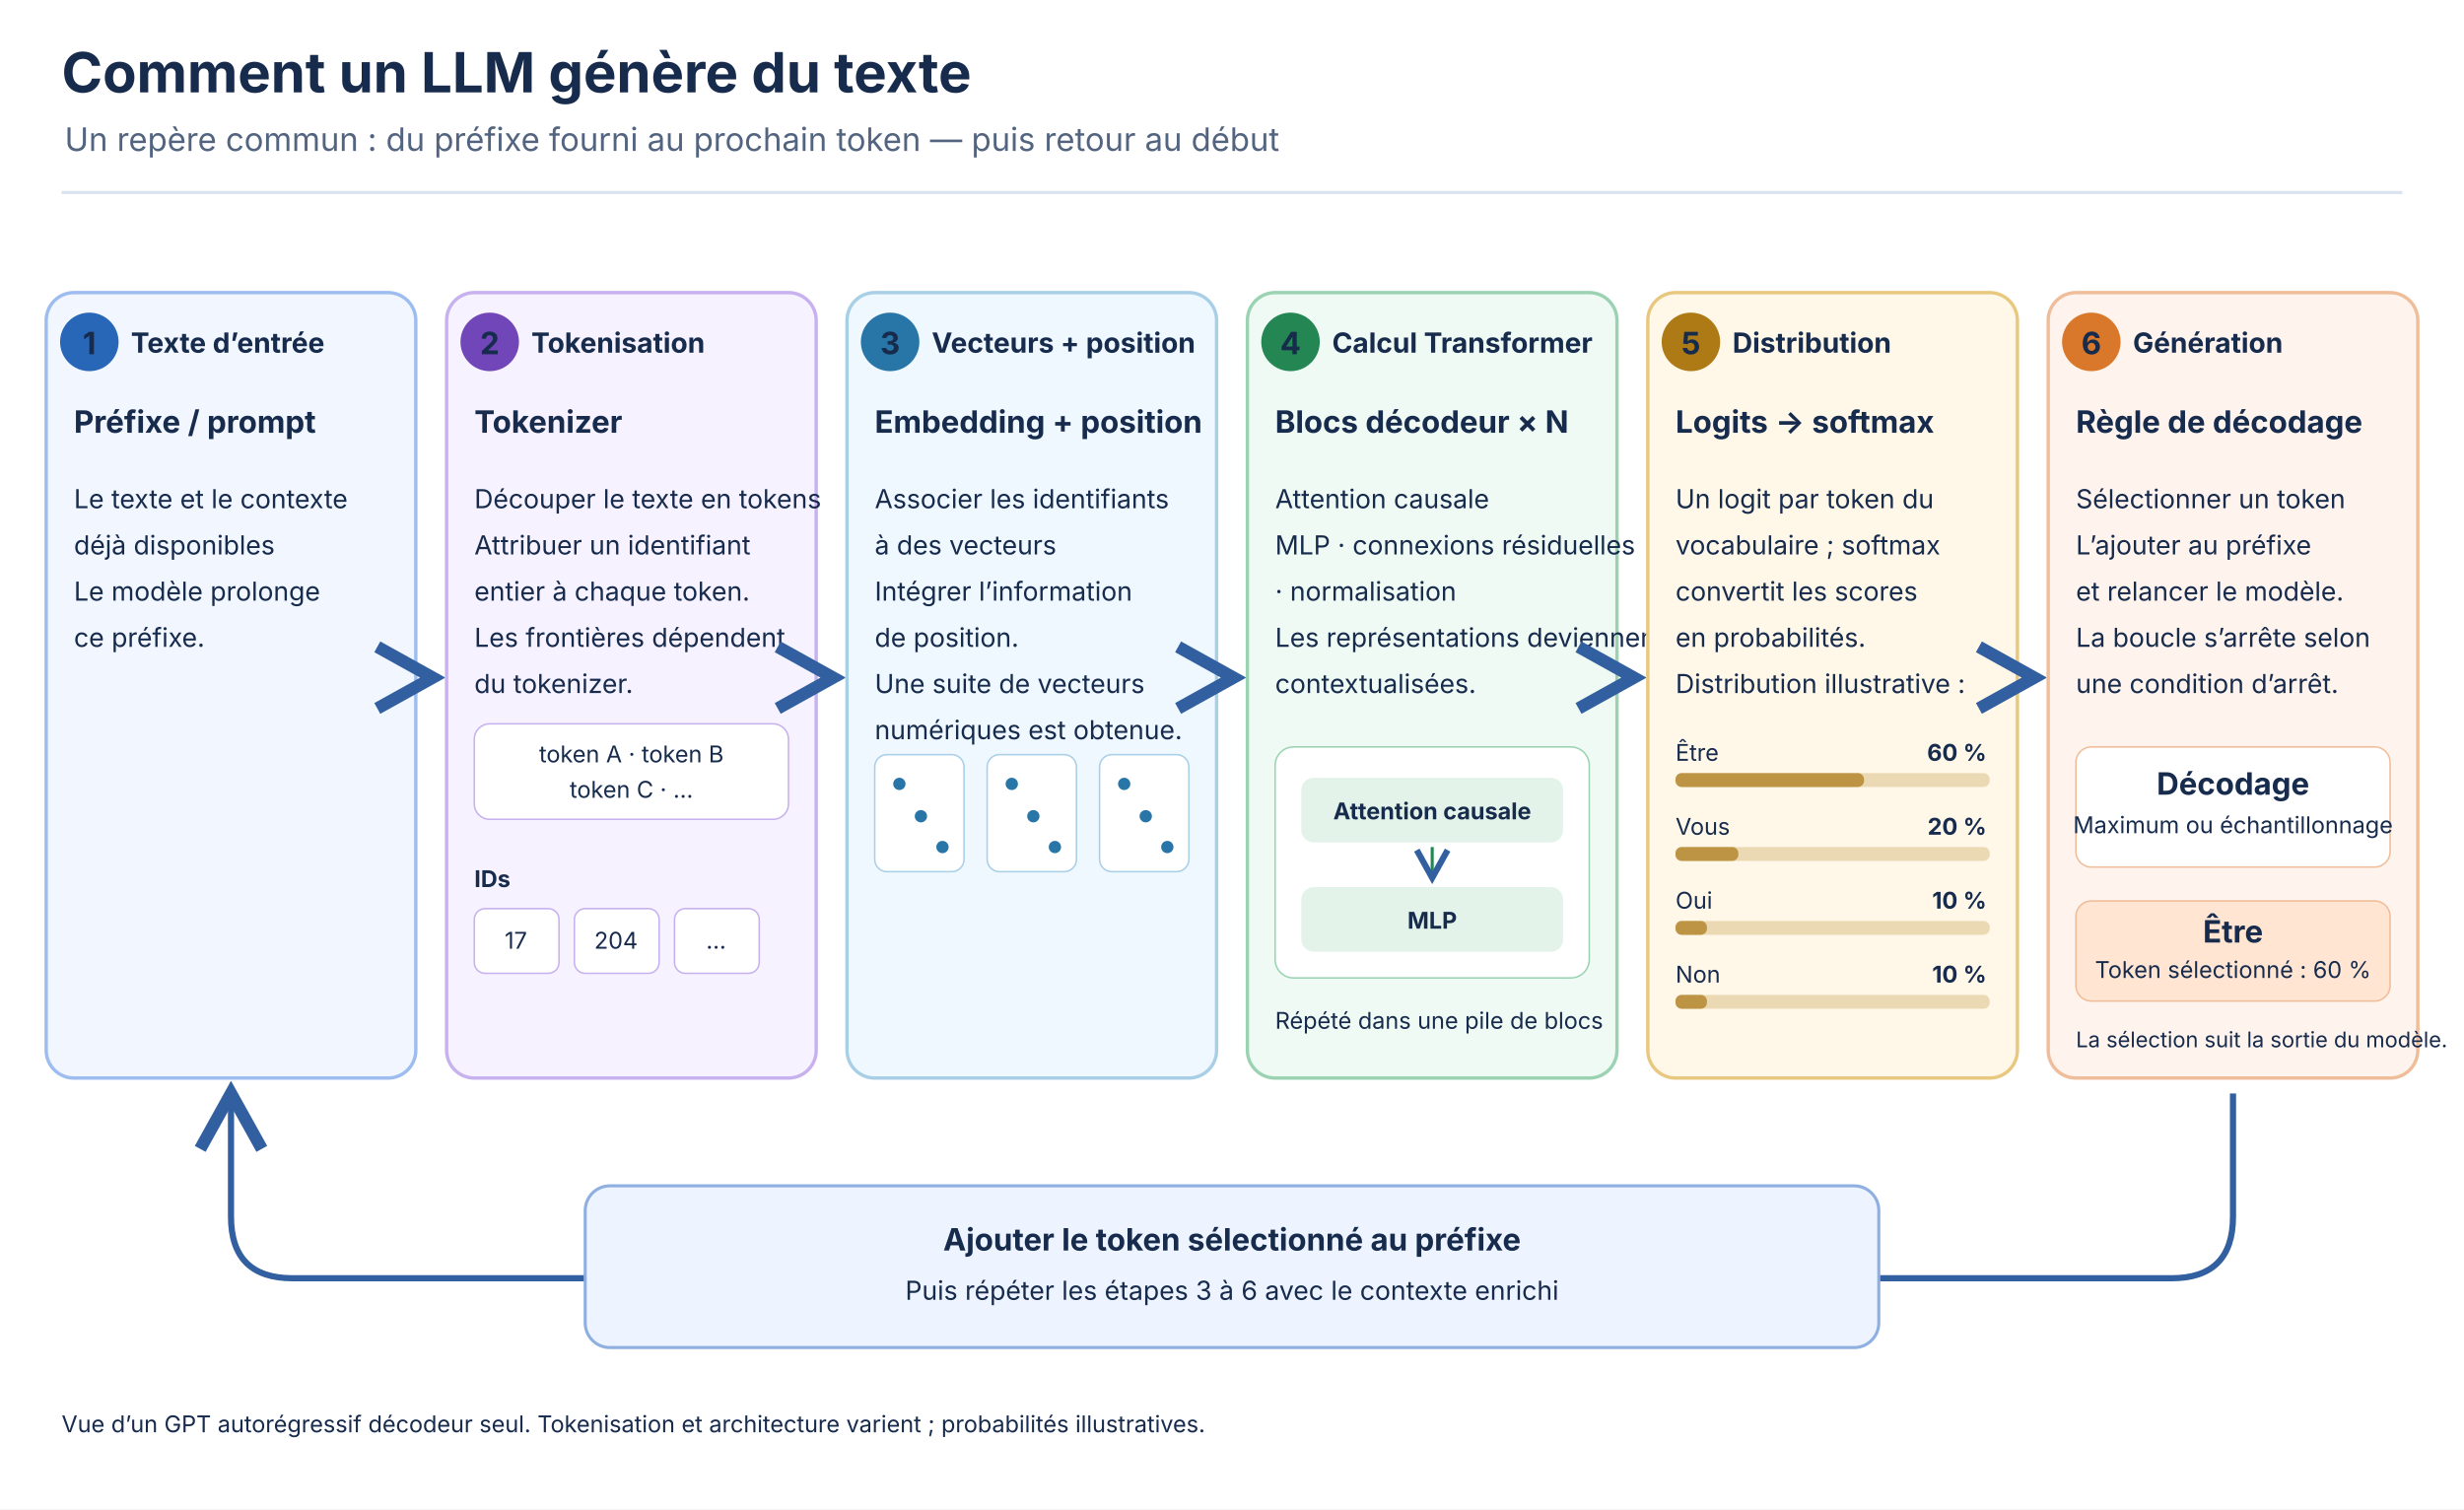
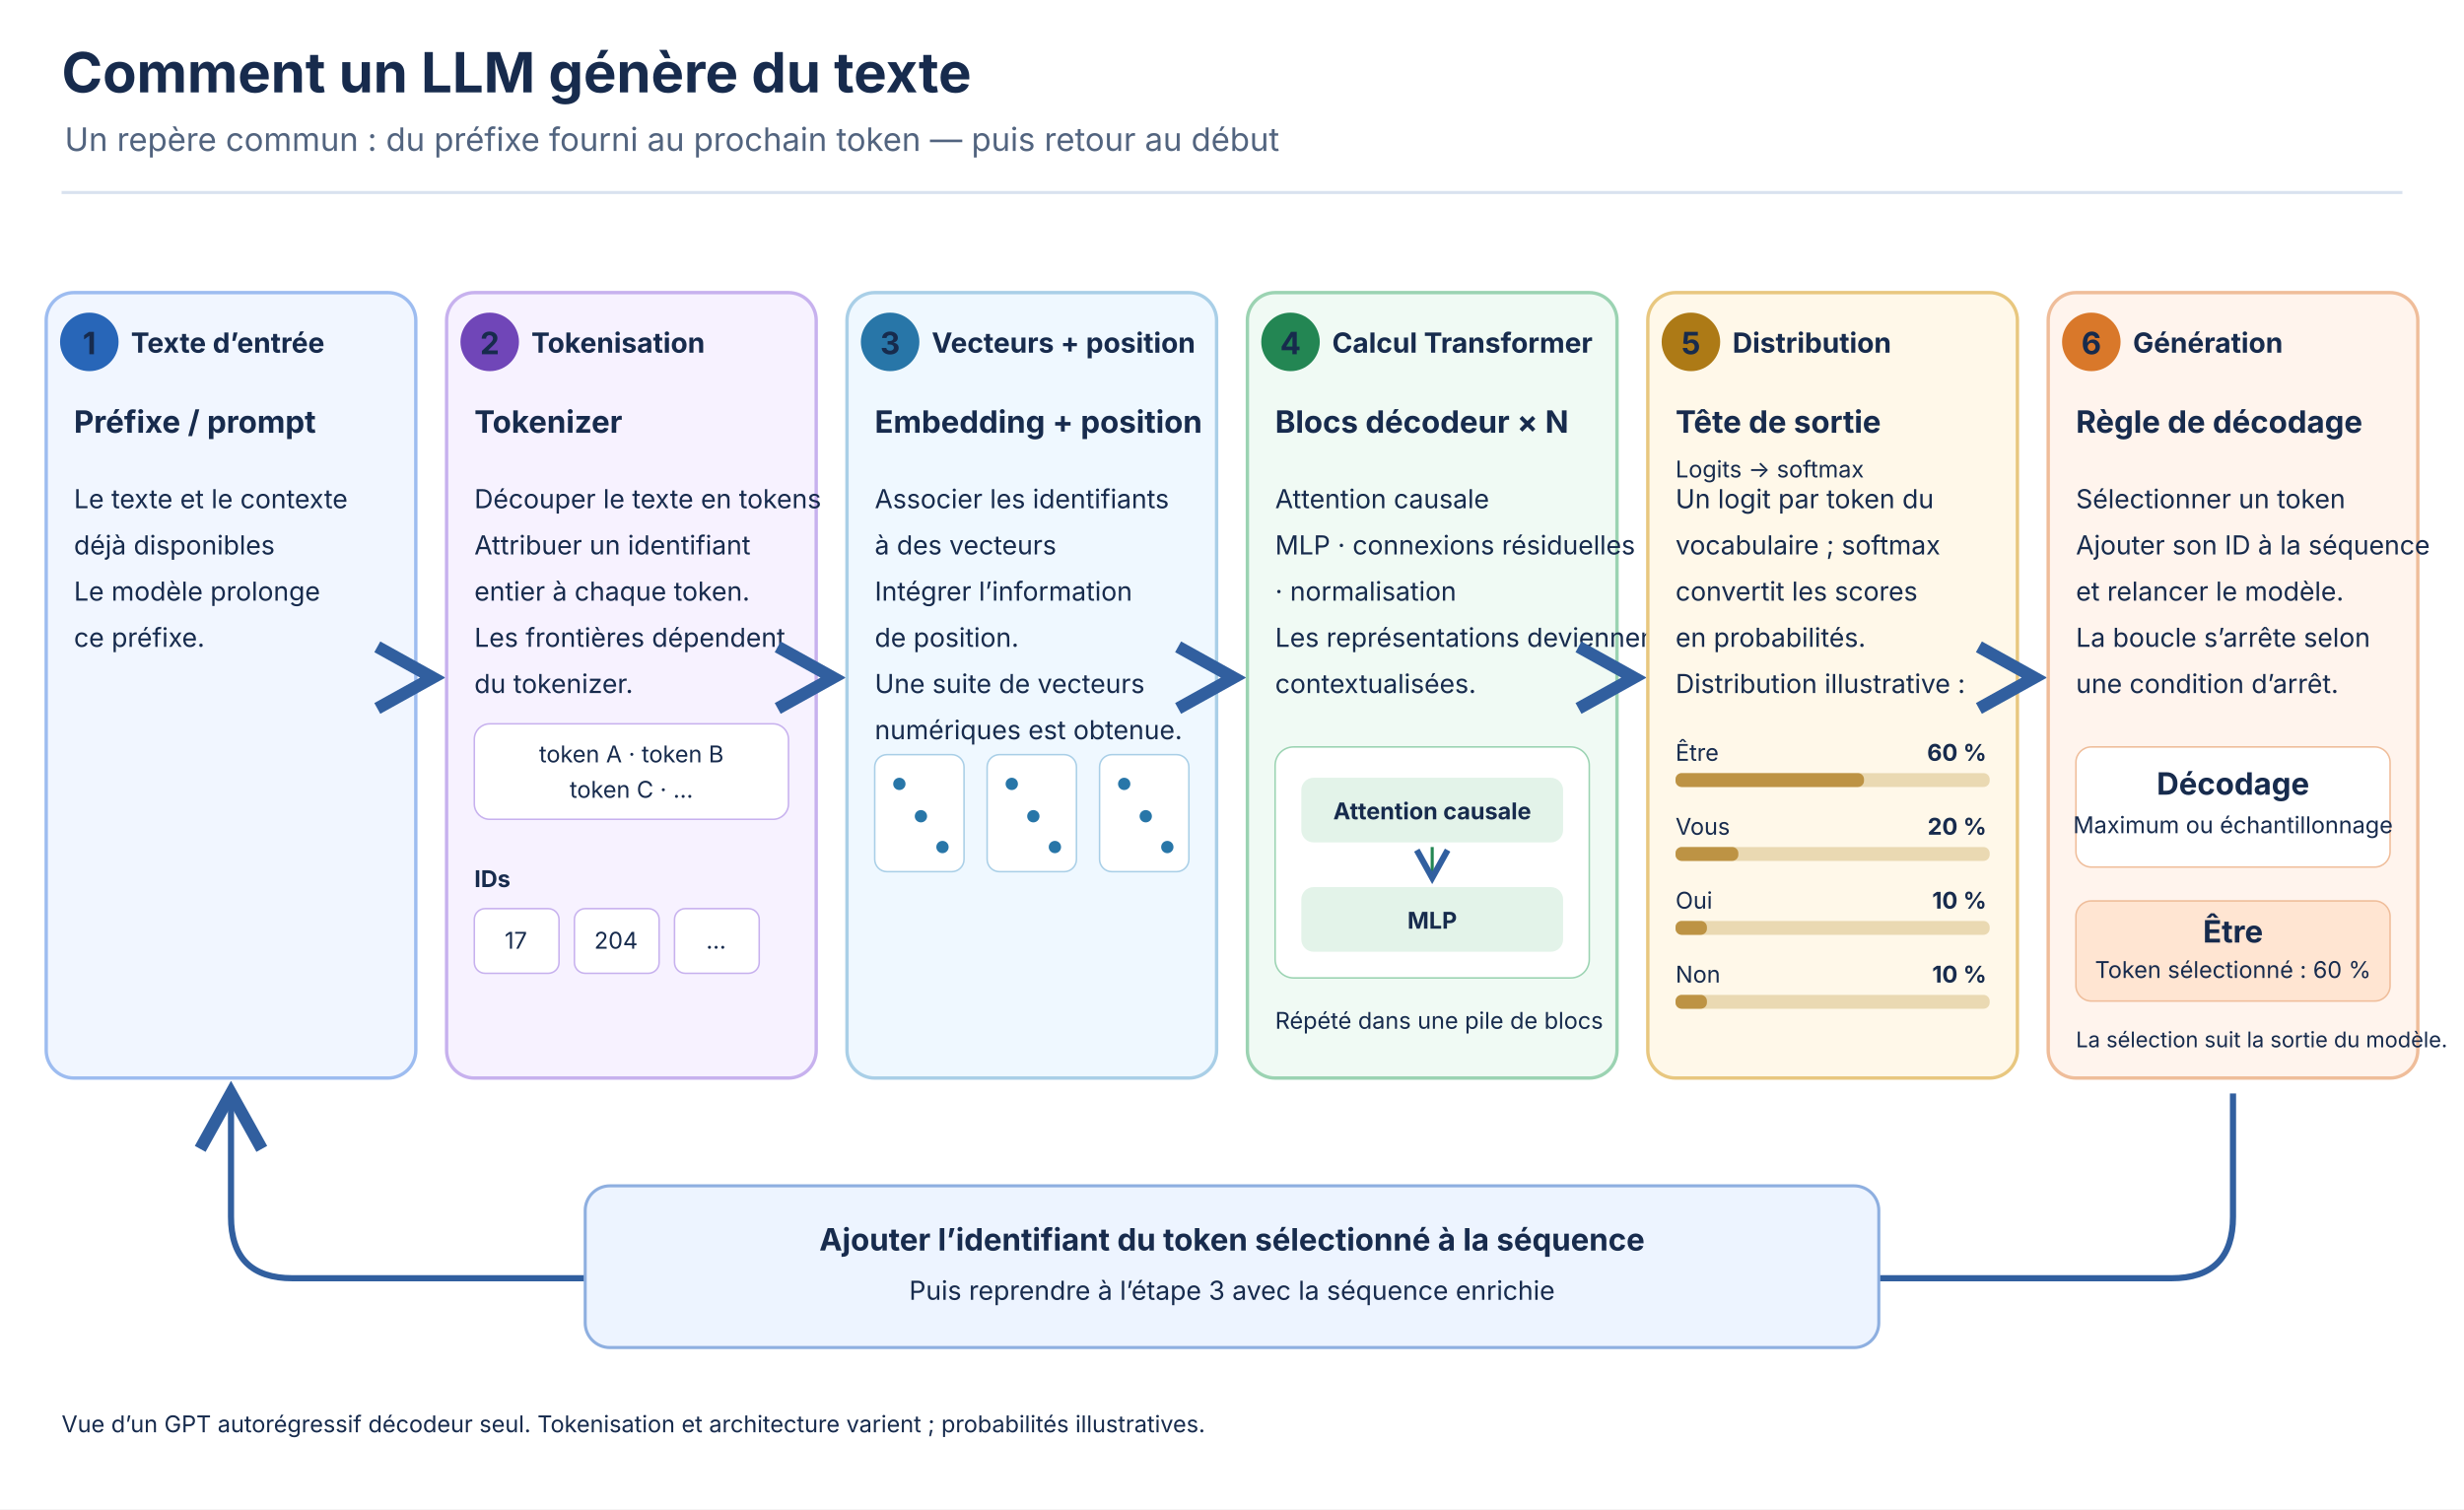
<svg xmlns="http://www.w3.org/2000/svg" viewBox="0 0 1600 980" role="img" aria-labelledby="title desc">
  <defs>
    <marker id="arrow" markerWidth="12" markerHeight="12" refX="10" refY="6" orient="auto">
      <path d="M1 1 L10 6 L1 11" fill="none" stroke="#315f9f" stroke-width="2" />
    </marker>
    <style>text{font-family:Inter,ui-sans-serif,system-ui,-apple-system,"Segoe UI",sans-serif;fill:#172b4d}.title{font-size:36px;font-weight:750}.subtitle{font-size:21px;fill:#52647f}.head{font-size:20px;font-weight:700}.stage{font-size:18px;font-weight:750}.body{font-size:17px}.small{font-size:15px}.tiny{font-size:14px}.panel{stroke-width:2.2}</style>
  </defs>
  <rect width="1600" height="980" fill="#fff" />
  <text x="40" y="60" class="title">Comment un LLM génère du texte</text>
  <text x="42" y="98" class="subtitle">Un repère commun : du préfixe fourni au prochain token — puis retour au début</text>
  <path d="M40 125 H1560" stroke="#d9e2ef" stroke-width="2" />
  <rect x="30" y="190" width="240" height="510" rx="18" fill="#f1f6ff" stroke="#9dbcf0" class="panel" />
  <circle cx="58" cy="222" r="19" fill="#2866b8" />
  <text x="58" y="230" text-anchor="middle" font-size="20" font-weight="750" fill="#fff">1</text>
  <text x="85" y="229" class="stage">Texte d’entrée</text>
  <text x="48" y="281" class="head">Préfixe / prompt</text>
  <text x="48" y="330" class="body">Le texte et le contexte</text>
  <text x="48" y="360" class="body">déjà disponibles</text>
  <text x="48" y="390" class="body">Le modèle prolonge</text>
  <text x="48" y="420" class="body">ce préfixe.</text>
  <path d="M274 440 H281" stroke="#315f9f" stroke-width="4" fill="none" marker-end="url(#arrow)" />
  <rect x="290" y="190" width="240" height="510" rx="18" fill="#f7f2ff" stroke="#c7b1ee" class="panel" />
  <circle cx="318" cy="222" r="19" fill="#7046b8" />
  <text x="318" y="230" text-anchor="middle" font-size="20" font-weight="750" fill="#fff">2</text>
  <text x="345" y="229" class="stage">Tokenisation</text>
  <text x="308" y="281" class="head">Tokenizer</text>
  <text x="308" y="330" class="body">Découper le texte en tokens</text>
  <text x="308" y="360" class="body">Attribuer un identifiant</text>
  <text x="308" y="390" class="body">entier à chaque token.</text>
  <text x="308" y="420" class="body">Les frontières dépendent</text>
  <text x="308" y="450" class="body">du tokenizer.</text>
  <rect x="308" y="470" width="204" height="62" rx="10" fill="#fff" stroke="#c7b1ee" />
  <text x="410" y="495" text-anchor="middle" class="small">token A · token B</text>
  <text x="410" y="518" text-anchor="middle" class="small">token C · …</text>
  <text x="308" y="576" class="small" font-weight="700">IDs</text>
  <g fill="#fff" stroke="#c7b1ee">
    <rect x="308" y="590" width="55" height="42" rx="7" />
    <rect x="373" y="590" width="55" height="42" rx="7" />
    <rect x="438" y="590" width="55" height="42" rx="7" />
  </g>
  <g class="small" text-anchor="middle">
    <text x="335" y="616">17</text>
    <text x="400" y="616">204</text>
    <text x="465" y="616">…</text>
  </g>
  <path d="M534 440 H541" stroke="#315f9f" stroke-width="4" fill="none" marker-end="url(#arrow)" />
  <rect x="550" y="190" width="240" height="510" rx="18" fill="#eff8ff" stroke="#a9cfe7" class="panel" />
  <circle cx="578" cy="222" r="19" fill="#2876a8" />
  <text x="578" y="230" text-anchor="middle" font-size="20" font-weight="750" fill="#fff">3</text>
  <text x="605" y="229" class="stage">Vecteurs + position</text>
  <text x="568" y="281" class="head">Embedding + position</text>
  <text x="568" y="330" class="body">Associer les identifiants</text>
  <text x="568" y="360" class="body">à des vecteurs</text>
  <text x="568" y="390" class="body">Intégrer l’information</text>
  <text x="568" y="420" class="body">de position.</text>
  <text x="568" y="450" class="body">Une suite de vecteurs</text>
  <text x="568" y="480" class="body">numériques est obtenue.</text>
  <g fill="#fff" stroke="#a9cfe7">
    <rect x="568" y="490" width="58" height="76" rx="8" />
    <rect x="641" y="490" width="58" height="76" rx="8" />
    <rect x="714" y="490" width="58" height="76" rx="8" />
  </g>
  <g fill="#2876a8">
    <circle cx="584" cy="509" r="4" />
    <circle cx="598" cy="530" r="4" />
    <circle cx="612" cy="550" r="4" />
    <circle cx="657" cy="509" r="4" />
    <circle cx="671" cy="530" r="4" />
    <circle cx="685" cy="550" r="4" />
    <circle cx="730" cy="509" r="4" />
    <circle cx="744" cy="530" r="4" />
    <circle cx="758" cy="550" r="4" />
  </g>
  <path d="M794 440 H801" stroke="#315f9f" stroke-width="4" fill="none" marker-end="url(#arrow)" />
  <rect x="810" y="190" width="240" height="510" rx="18" fill="#f0faf4" stroke="#9bd3b2" class="panel" />
  <circle cx="838" cy="222" r="19" fill="#238653" />
  <text x="838" y="230" text-anchor="middle" font-size="20" font-weight="750" fill="#fff">4</text>
  <text x="865" y="229" class="stage">Calcul Transformer</text>
  <text x="828" y="281" class="head">Blocs décodeur × N</text>
  <text x="828" y="330" class="body">Attention causale</text>
  <text x="828" y="360" class="body">MLP · connexions résiduelles</text>
  <text x="828" y="390" class="body">· normalisation</text>
  <text x="828" y="420" class="body">Les représentations deviennent</text>
  <text x="828" y="450" class="body">contextualisées.</text>
  <rect x="828" y="485" width="204" height="150" rx="12" fill="#fff" stroke="#9bd3b2" />
  <rect x="845" y="505" width="170" height="42" rx="8" fill="#e3f3e9" />
  <text x="930" y="532" text-anchor="middle" class="small" font-weight="700">Attention causale</text>
  <path d="M930 550 V570" stroke="#238653" stroke-width="2" marker-end="url(#arrow)" />
  <rect x="845" y="576" width="170" height="42" rx="8" fill="#e3f3e9" />
  <text x="930" y="603" text-anchor="middle" class="small" font-weight="700">MLP</text>
  <text x="828" y="668" class="small">Répété dans une pile de blocs</text>
  <path d="M1054 440 H1061" stroke="#315f9f" stroke-width="4" fill="none" marker-end="url(#arrow)" />
  <rect x="1070" y="190" width="240" height="510" rx="18" fill="#fff8e9" stroke="#e8c77f" class="panel" />
  <circle cx="1098" cy="222" r="19" fill="#ad7a16" />
  <text x="1098" y="230" text-anchor="middle" font-size="20" font-weight="750" fill="#fff">5</text>
  <text x="1125" y="229" class="stage">Distribution</text>
-   <text x="1088" y="281" class="head">Logits → softmax</text>
+   <text x="1088" y="281" class="head">Tête de sortie</text>
+   <text x="1088" y="310" class="small">Logits → softmax</text>
  <text x="1088" y="330" class="body">Un logit par token du</text>
  <text x="1088" y="360" class="body">vocabulaire ; softmax</text>
  <text x="1088" y="390" class="body">convertit les scores</text>
  <text x="1088" y="420" class="body">en probabilités.</text>
  <text x="1088" y="450" class="body">Distribution illustrative :</text>
  <text x="1088" y="494" class="small">Être</text>
  <text x="1290" y="494" text-anchor="end" class="small" font-weight="700">60 %</text>
  <rect x="1088" y="502" width="204" height="9" rx="4" fill="#ead9b2" />
  <rect x="1088" y="502" width="122.4" height="9" rx="4" fill="#bd9344" />
  <text x="1088" y="542" class="small">Vous</text>
  <text x="1290" y="542" text-anchor="end" class="small" font-weight="700">20 %</text>
  <rect x="1088" y="550" width="204" height="9" rx="4" fill="#ead9b2" />
  <rect x="1088" y="550" width="40.8" height="9" rx="4" fill="#bd9344" />
  <text x="1088" y="590" class="small">Oui</text>
  <text x="1290" y="590" text-anchor="end" class="small" font-weight="700">10 %</text>
  <rect x="1088" y="598" width="204" height="9" rx="4" fill="#ead9b2" />
  <rect x="1088" y="598" width="20.4" height="9" rx="4" fill="#bd9344" />
  <text x="1088" y="638" class="small">Non</text>
  <text x="1290" y="638" text-anchor="end" class="small" font-weight="700">10 %</text>
  <rect x="1088" y="646" width="204" height="9" rx="4" fill="#ead9b2" />
  <rect x="1088" y="646" width="20.4" height="9" rx="4" fill="#bd9344" />
  <path d="M1314 440 H1321" stroke="#315f9f" stroke-width="4" fill="none" marker-end="url(#arrow)" />
  <rect x="1330" y="190" width="240" height="510" rx="18" fill="#fff4ed" stroke="#efbd9a" class="panel" />
  <circle cx="1358" cy="222" r="19" fill="#d9782a" />
  <text x="1358" y="230" text-anchor="middle" font-size="20" font-weight="750" fill="#fff">6</text>
  <text x="1385" y="229" class="stage">Génération</text>
  <text x="1348" y="281" class="head">Règle de décodage</text>
  <text x="1348" y="330" class="body">Sélectionner un token</text>
-   <text x="1348" y="360" class="body">L’ajouter au préfixe</text>
+   <text x="1348" y="360" class="body">Ajouter son ID à la séquence</text>
  <text x="1348" y="390" class="body">et relancer le modèle.</text>
  <text x="1348" y="420" class="body">La boucle s’arrête selon</text>
  <text x="1348" y="450" class="body">une condition d’arrêt.</text>
  <rect x="1348" y="485" width="204" height="78" rx="10" fill="#fff" stroke="#efbd9a" />
  <text x="1450" y="516" text-anchor="middle" class="head">Décodage</text>
  <text x="1450" y="541" text-anchor="middle" class="small">Maximum ou échantillonnage</text>
  <rect x="1348" y="585" width="204" height="65" rx="10" fill="#ffe5d2" stroke="#efbd9a" />
  <text x="1450" y="612" text-anchor="middle" class="head">Être</text>
  <text x="1450" y="635" text-anchor="middle" class="small">Token sélectionné : 60 %</text>
  <text x="1348" y="680" class="tiny">La sélection suit la sortie du modèle.</text>
  <path d="M1450 710 V790 Q1450 830 1410 830 H190 Q150 830 150 790 V710" fill="none" stroke="#315f9f" stroke-width="4" marker-end="url(#arrow)" />
  <rect x="380" y="770" width="840" height="105" rx="16" fill="#edf4ff" stroke="#8eafe0" stroke-width="2" />
-   <text x="800" y="812" text-anchor="middle" class="head">Ajouter le token sélectionné au préfixe</text>
-   <text x="800" y="844" text-anchor="middle" class="body">Puis répéter les étapes 3 à 6 avec le contexte enrichi</text>
+   <text x="800" y="812" text-anchor="middle" class="head">Ajouter l’identifiant du token sélectionné à la séquence</text>
+   <text x="800" y="844" text-anchor="middle" class="body">Puis reprendre à l’étape 3 avec la séquence enrichie</text>
  <text x="40" y="930" class="small">Vue d’un GPT autorégressif décodeur seul. Tokenisation et architecture varient ; probabilités illustratives.</text>
</svg>
